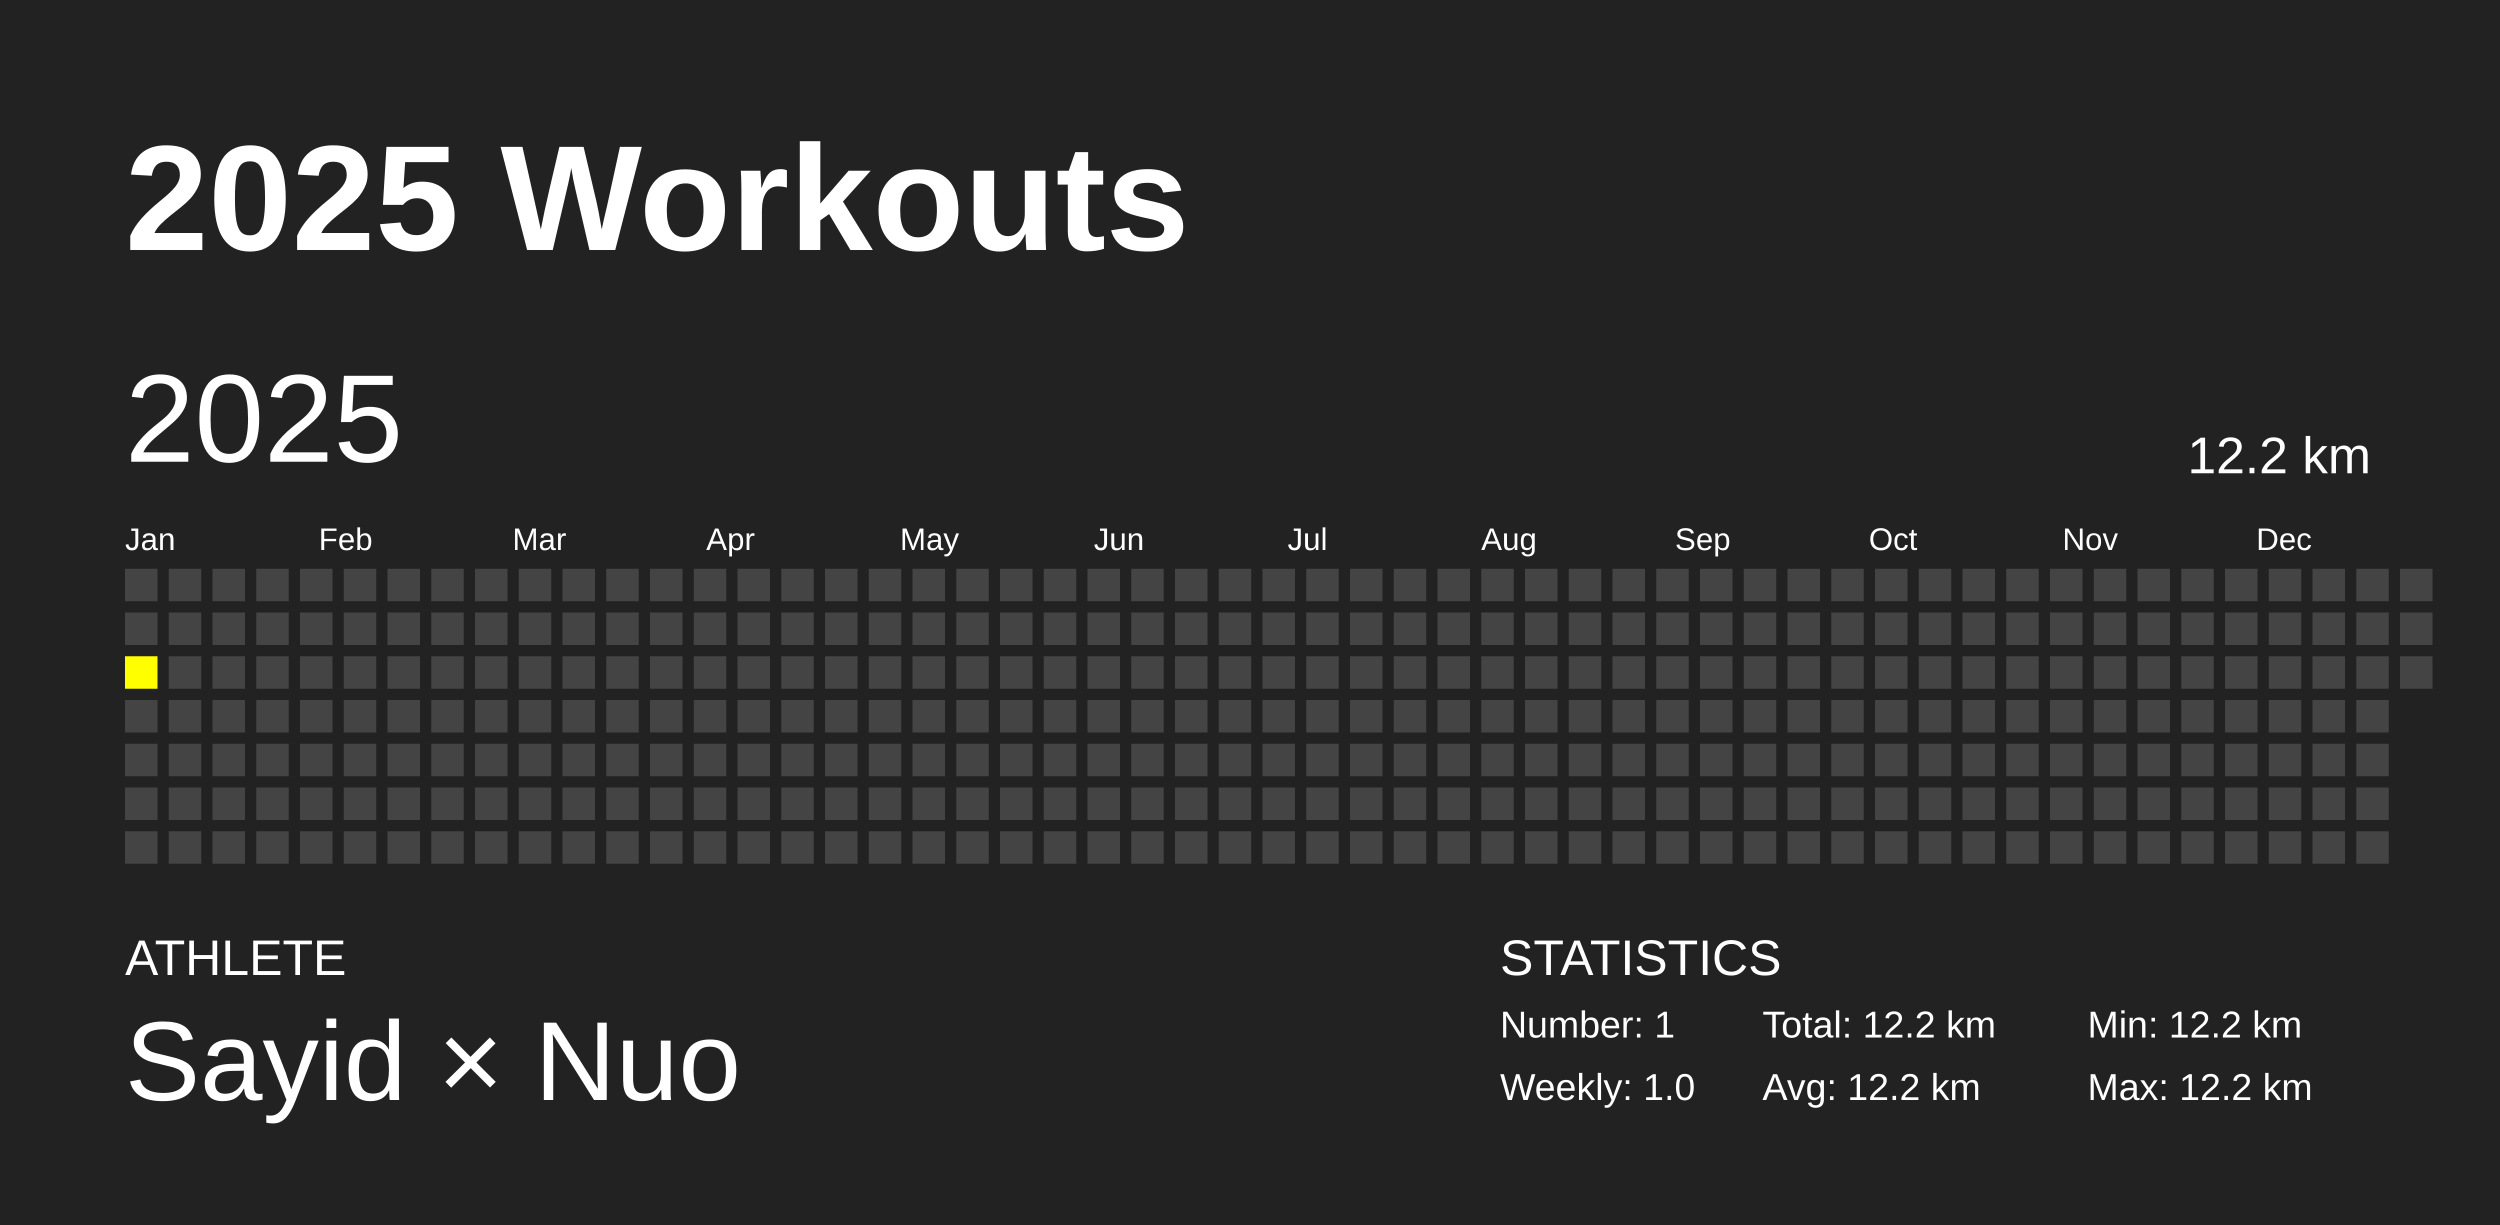
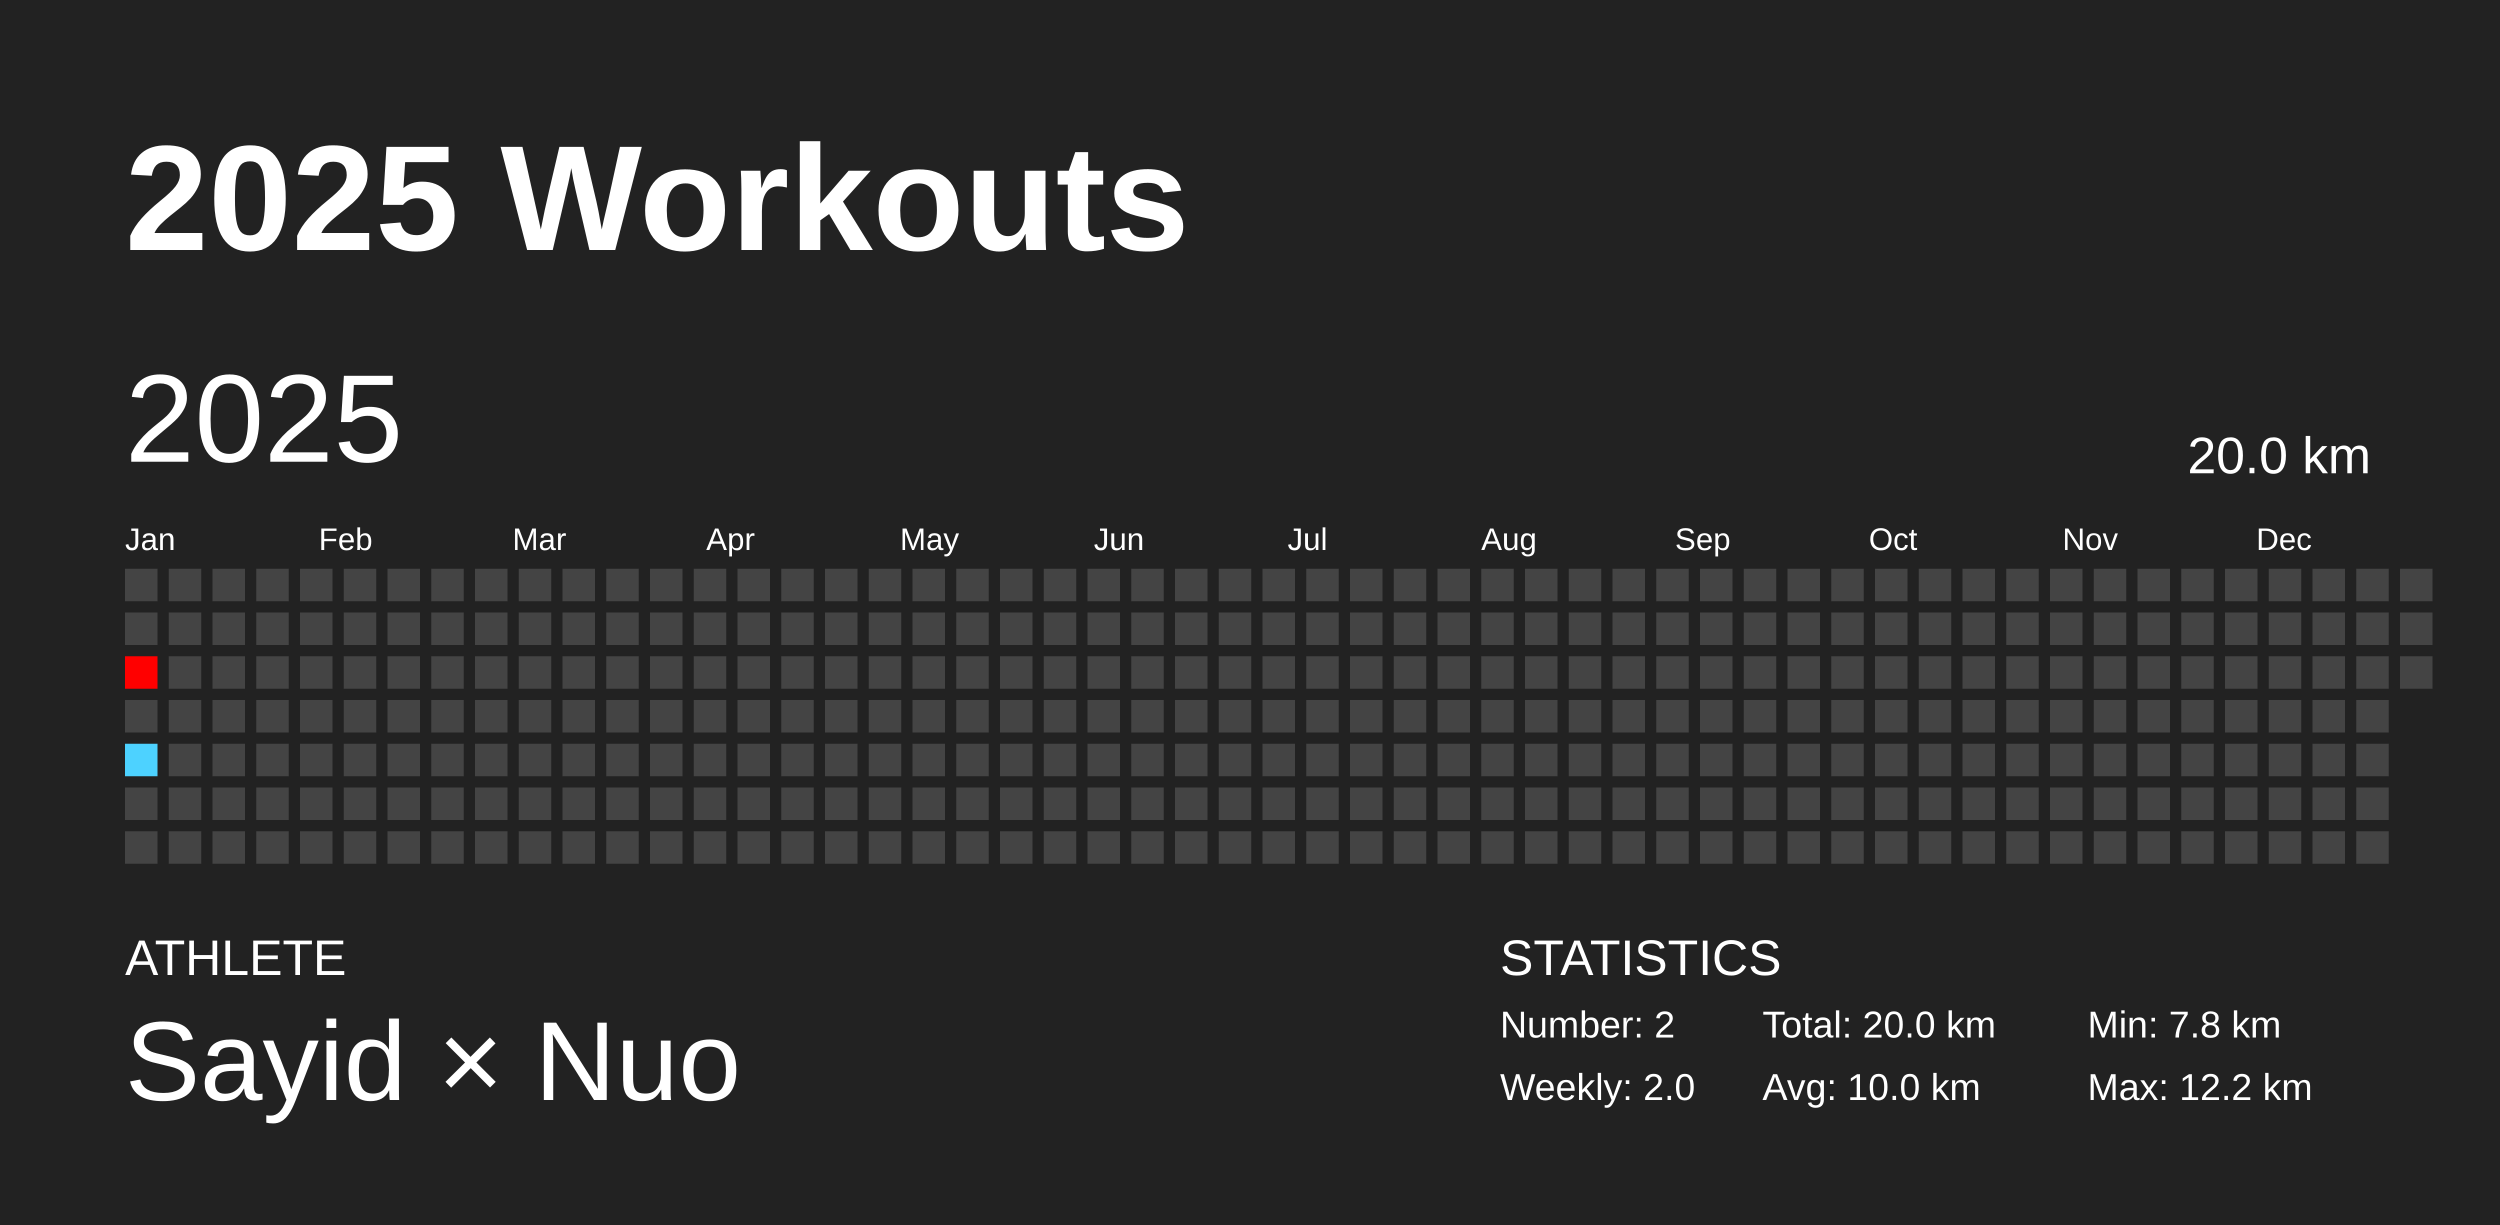
<svg xmlns="http://www.w3.org/2000/svg" baseProfile="full" height="98mm" version="1.1" viewBox="0,0,200,98" width="200mm">
  <defs />
  <rect fill="#222222" height="98" width="200" x="0" y="0" />
  <text fill="#FFFFFF" style="font-size:12px; font-family:Arial; font-weight:bold;" x="10" y="20">2025 Workouts</text>
  <text fill="#FFFFFF" style="font-size:4px; font-family:Arial" x="10" y="78">ATHLETE</text>
  <text fill="#FFFFFF" style="font-size:9px; font-family:Arial" x="10" y="88">Sayid × Nuo</text>
  <text fill="#FFFFFF" style="font-size:4px; font-family:Arial" x="120" y="78">STATISTICS</text>
-   <text fill="#FFFFFF" style="font-size:3px; font-family:Arial" x="120" y="83">Number: 1</text>
-   <text fill="#FFFFFF" style="font-size:3px; font-family:Arial" x="120" y="88">Weekly: 1.0</text>
-   <text fill="#FFFFFF" style="font-size:3px; font-family:Arial" x="141" y="83">Total: 12.2 km</text>
-   <text fill="#FFFFFF" style="font-size:3px; font-family:Arial" x="141" y="88">Avg: 12.2 km</text>
-   <text fill="#FFFFFF" style="font-size:3px; font-family:Arial" x="167" y="83">Min: 12.2 km</text>
+   <text fill="#FFFFFF" style="font-size:3px; font-family:Arial" x="120" y="83">Number: 2</text>
+   <text fill="#FFFFFF" style="font-size:3px; font-family:Arial" x="120" y="88">Weekly: 2.0</text>
+   <text fill="#FFFFFF" style="font-size:3px; font-family:Arial" x="141" y="83">Total: 20.0 km</text>
+   <text fill="#FFFFFF" style="font-size:3px; font-family:Arial" x="141" y="88">Avg: 10.0 km</text>
+   <text fill="#FFFFFF" style="font-size:3px; font-family:Arial" x="167" y="83">Min: 7.8 km</text>
  <text fill="#FFFFFF" style="font-size:3px; font-family:Arial" x="167" y="88">Max: 12.2 km</text>
  <text dominant-baseline="hanging" fill="#FFFFFF" style="font-size:10.0px; font-family:Arial;" x="10" y="30">2025</text>
-   <text dominant-baseline="hanging" fill="#FFFFFF" style="font-size:4.125px; font-family:Arial;" x="175" y="35">12.2 km</text>
+   <text dominant-baseline="hanging" fill="#FFFFFF" style="font-size:4.125px; font-family:Arial;" x="175" y="35">20.0 km</text>
  <text fill="#FFFFFF" style="font-size:2.5px; font-family:Arial" x="10.0" y="44">Jan</text>
  <text fill="#FFFFFF" style="font-size:2.5px; font-family:Arial" x="25.5" y="44">Feb</text>
  <text fill="#FFFFFF" style="font-size:2.5px; font-family:Arial" x="41.0" y="44">Mar</text>
  <text fill="#FFFFFF" style="font-size:2.5px; font-family:Arial" x="56.5" y="44">Apr</text>
  <text fill="#FFFFFF" style="font-size:2.5px; font-family:Arial" x="72.0" y="44">May</text>
  <text fill="#FFFFFF" style="font-size:2.5px; font-family:Arial" x="87.5" y="44">Jun</text>
  <text fill="#FFFFFF" style="font-size:2.5px; font-family:Arial" x="103.0" y="44">Jul</text>
  <text fill="#FFFFFF" style="font-size:2.5px; font-family:Arial" x="118.5" y="44">Aug</text>
  <text fill="#FFFFFF" style="font-size:2.5px; font-family:Arial" x="134.0" y="44">Sep</text>
  <text fill="#FFFFFF" style="font-size:2.5px; font-family:Arial" x="149.5" y="44">Oct</text>
  <text fill="#FFFFFF" style="font-size:2.5px; font-family:Arial" x="165.0" y="44">Nov</text>
  <text fill="#FFFFFF" style="font-size:2.5px; font-family:Arial" x="180.5" y="44">Dec</text>
  <rect fill="#444444" height="2.6" width="2.6" x="10.0" y="45.5" />
  <rect fill="#444444" height="2.6" width="2.6" x="10.0" y="49.0" />
-   <rect fill="yellow" height="2.6" width="2.6" x="10.0" y="52.5" />
+   <rect fill="#ff0000" height="2.6" width="2.6" x="10.0" y="52.5" />
  <rect fill="#444444" height="2.6" width="2.6" x="10.0" y="56.0" />
-   <rect fill="#444444" height="2.6" width="2.6" x="10.0" y="59.5" />
+   <rect fill="#4dd2ff" height="2.6" width="2.6" x="10.0" y="59.5" />
  <rect fill="#444444" height="2.6" width="2.6" x="10.0" y="63.0" />
  <rect fill="#444444" height="2.6" width="2.6" x="10.0" y="66.5" />
  <rect fill="#444444" height="2.6" width="2.6" x="13.5" y="45.5" />
  <rect fill="#444444" height="2.6" width="2.6" x="13.5" y="49.0" />
  <rect fill="#444444" height="2.6" width="2.6" x="13.5" y="52.5" />
  <rect fill="#444444" height="2.6" width="2.6" x="13.5" y="56.0" />
  <rect fill="#444444" height="2.6" width="2.6" x="13.5" y="59.5" />
  <rect fill="#444444" height="2.6" width="2.6" x="13.5" y="63.0" />
  <rect fill="#444444" height="2.6" width="2.6" x="13.5" y="66.5" />
  <rect fill="#444444" height="2.6" width="2.6" x="17.0" y="45.5" />
  <rect fill="#444444" height="2.6" width="2.6" x="17.0" y="49.0" />
  <rect fill="#444444" height="2.6" width="2.6" x="17.0" y="52.5" />
  <rect fill="#444444" height="2.6" width="2.6" x="17.0" y="56.0" />
  <rect fill="#444444" height="2.6" width="2.6" x="17.0" y="59.5" />
  <rect fill="#444444" height="2.6" width="2.6" x="17.0" y="63.0" />
  <rect fill="#444444" height="2.6" width="2.6" x="17.0" y="66.5" />
  <rect fill="#444444" height="2.6" width="2.6" x="20.5" y="45.5" />
  <rect fill="#444444" height="2.6" width="2.6" x="20.5" y="49.0" />
  <rect fill="#444444" height="2.6" width="2.6" x="20.5" y="52.5" />
  <rect fill="#444444" height="2.6" width="2.6" x="20.5" y="56.0" />
  <rect fill="#444444" height="2.6" width="2.6" x="20.5" y="59.5" />
  <rect fill="#444444" height="2.6" width="2.6" x="20.5" y="63.0" />
  <rect fill="#444444" height="2.6" width="2.6" x="20.5" y="66.5" />
  <rect fill="#444444" height="2.6" width="2.6" x="24.0" y="45.5" />
  <rect fill="#444444" height="2.6" width="2.6" x="24.0" y="49.0" />
  <rect fill="#444444" height="2.6" width="2.6" x="24.0" y="52.5" />
  <rect fill="#444444" height="2.6" width="2.6" x="24.0" y="56.0" />
  <rect fill="#444444" height="2.6" width="2.6" x="24.0" y="59.5" />
  <rect fill="#444444" height="2.6" width="2.6" x="24.0" y="63.0" />
  <rect fill="#444444" height="2.6" width="2.6" x="24.0" y="66.5" />
  <rect fill="#444444" height="2.6" width="2.6" x="27.5" y="45.5" />
  <rect fill="#444444" height="2.6" width="2.6" x="27.5" y="49.0" />
  <rect fill="#444444" height="2.6" width="2.6" x="27.5" y="52.5" />
  <rect fill="#444444" height="2.6" width="2.6" x="27.5" y="56.0" />
  <rect fill="#444444" height="2.6" width="2.6" x="27.5" y="59.5" />
  <rect fill="#444444" height="2.6" width="2.6" x="27.5" y="63.0" />
  <rect fill="#444444" height="2.6" width="2.6" x="27.5" y="66.5" />
  <rect fill="#444444" height="2.6" width="2.6" x="31.0" y="45.5" />
  <rect fill="#444444" height="2.6" width="2.6" x="31.0" y="49.0" />
  <rect fill="#444444" height="2.6" width="2.6" x="31.0" y="52.5" />
  <rect fill="#444444" height="2.6" width="2.6" x="31.0" y="56.0" />
  <rect fill="#444444" height="2.6" width="2.6" x="31.0" y="59.5" />
  <rect fill="#444444" height="2.6" width="2.6" x="31.0" y="63.0" />
  <rect fill="#444444" height="2.6" width="2.6" x="31.0" y="66.5" />
  <rect fill="#444444" height="2.6" width="2.6" x="34.5" y="45.5" />
  <rect fill="#444444" height="2.6" width="2.6" x="34.5" y="49.0" />
  <rect fill="#444444" height="2.6" width="2.6" x="34.5" y="52.5" />
  <rect fill="#444444" height="2.6" width="2.6" x="34.5" y="56.0" />
  <rect fill="#444444" height="2.6" width="2.6" x="34.5" y="59.5" />
  <rect fill="#444444" height="2.6" width="2.6" x="34.5" y="63.0" />
  <rect fill="#444444" height="2.6" width="2.6" x="34.5" y="66.5" />
  <rect fill="#444444" height="2.6" width="2.6" x="38.0" y="45.5" />
  <rect fill="#444444" height="2.6" width="2.6" x="38.0" y="49.0" />
  <rect fill="#444444" height="2.6" width="2.6" x="38.0" y="52.5" />
  <rect fill="#444444" height="2.6" width="2.6" x="38.0" y="56.0" />
  <rect fill="#444444" height="2.6" width="2.6" x="38.0" y="59.5" />
  <rect fill="#444444" height="2.6" width="2.6" x="38.0" y="63.0" />
  <rect fill="#444444" height="2.6" width="2.6" x="38.0" y="66.5" />
  <rect fill="#444444" height="2.6" width="2.6" x="41.5" y="45.5" />
  <rect fill="#444444" height="2.6" width="2.6" x="41.5" y="49.0" />
  <rect fill="#444444" height="2.6" width="2.6" x="41.5" y="52.5" />
  <rect fill="#444444" height="2.6" width="2.6" x="41.5" y="56.0" />
  <rect fill="#444444" height="2.6" width="2.6" x="41.5" y="59.5" />
  <rect fill="#444444" height="2.6" width="2.6" x="41.5" y="63.0" />
  <rect fill="#444444" height="2.6" width="2.6" x="41.5" y="66.5" />
  <rect fill="#444444" height="2.6" width="2.6" x="45.0" y="45.5" />
  <rect fill="#444444" height="2.6" width="2.6" x="45.0" y="49.0" />
  <rect fill="#444444" height="2.6" width="2.6" x="45.0" y="52.5" />
  <rect fill="#444444" height="2.6" width="2.6" x="45.0" y="56.0" />
  <rect fill="#444444" height="2.6" width="2.6" x="45.0" y="59.5" />
  <rect fill="#444444" height="2.6" width="2.6" x="45.0" y="63.0" />
  <rect fill="#444444" height="2.6" width="2.6" x="45.0" y="66.5" />
  <rect fill="#444444" height="2.6" width="2.6" x="48.5" y="45.5" />
  <rect fill="#444444" height="2.6" width="2.6" x="48.5" y="49.0" />
  <rect fill="#444444" height="2.6" width="2.6" x="48.5" y="52.5" />
  <rect fill="#444444" height="2.6" width="2.6" x="48.5" y="56.0" />
  <rect fill="#444444" height="2.6" width="2.6" x="48.5" y="59.5" />
  <rect fill="#444444" height="2.6" width="2.6" x="48.5" y="63.0" />
  <rect fill="#444444" height="2.6" width="2.6" x="48.5" y="66.5" />
  <rect fill="#444444" height="2.6" width="2.6" x="52.0" y="45.5" />
  <rect fill="#444444" height="2.6" width="2.6" x="52.0" y="49.0" />
  <rect fill="#444444" height="2.6" width="2.6" x="52.0" y="52.5" />
  <rect fill="#444444" height="2.6" width="2.6" x="52.0" y="56.0" />
  <rect fill="#444444" height="2.6" width="2.6" x="52.0" y="59.5" />
  <rect fill="#444444" height="2.6" width="2.6" x="52.0" y="63.0" />
  <rect fill="#444444" height="2.6" width="2.6" x="52.0" y="66.5" />
  <rect fill="#444444" height="2.6" width="2.6" x="55.5" y="45.5" />
  <rect fill="#444444" height="2.6" width="2.6" x="55.5" y="49.0" />
  <rect fill="#444444" height="2.6" width="2.6" x="55.5" y="52.5" />
  <rect fill="#444444" height="2.6" width="2.6" x="55.5" y="56.0" />
  <rect fill="#444444" height="2.6" width="2.6" x="55.5" y="59.5" />
  <rect fill="#444444" height="2.6" width="2.6" x="55.5" y="63.0" />
  <rect fill="#444444" height="2.6" width="2.6" x="55.5" y="66.5" />
  <rect fill="#444444" height="2.6" width="2.6" x="59.0" y="45.5" />
  <rect fill="#444444" height="2.6" width="2.6" x="59.0" y="49.0" />
  <rect fill="#444444" height="2.6" width="2.6" x="59.0" y="52.5" />
  <rect fill="#444444" height="2.6" width="2.6" x="59.0" y="56.0" />
  <rect fill="#444444" height="2.6" width="2.6" x="59.0" y="59.5" />
  <rect fill="#444444" height="2.6" width="2.6" x="59.0" y="63.0" />
  <rect fill="#444444" height="2.6" width="2.6" x="59.0" y="66.5" />
  <rect fill="#444444" height="2.6" width="2.6" x="62.5" y="45.5" />
  <rect fill="#444444" height="2.6" width="2.6" x="62.5" y="49.0" />
  <rect fill="#444444" height="2.6" width="2.6" x="62.5" y="52.5" />
  <rect fill="#444444" height="2.6" width="2.6" x="62.5" y="56.0" />
  <rect fill="#444444" height="2.6" width="2.6" x="62.5" y="59.5" />
  <rect fill="#444444" height="2.6" width="2.6" x="62.5" y="63.0" />
  <rect fill="#444444" height="2.6" width="2.6" x="62.5" y="66.5" />
  <rect fill="#444444" height="2.6" width="2.6" x="66.0" y="45.5" />
  <rect fill="#444444" height="2.6" width="2.6" x="66.0" y="49.0" />
  <rect fill="#444444" height="2.6" width="2.6" x="66.0" y="52.5" />
  <rect fill="#444444" height="2.6" width="2.6" x="66.0" y="56.0" />
  <rect fill="#444444" height="2.6" width="2.6" x="66.0" y="59.5" />
  <rect fill="#444444" height="2.6" width="2.6" x="66.0" y="63.0" />
  <rect fill="#444444" height="2.6" width="2.6" x="66.0" y="66.5" />
  <rect fill="#444444" height="2.6" width="2.6" x="69.5" y="45.5" />
  <rect fill="#444444" height="2.6" width="2.6" x="69.5" y="49.0" />
  <rect fill="#444444" height="2.6" width="2.6" x="69.5" y="52.5" />
  <rect fill="#444444" height="2.6" width="2.6" x="69.5" y="56.0" />
  <rect fill="#444444" height="2.6" width="2.6" x="69.5" y="59.5" />
  <rect fill="#444444" height="2.6" width="2.6" x="69.5" y="63.0" />
  <rect fill="#444444" height="2.6" width="2.6" x="69.5" y="66.5" />
  <rect fill="#444444" height="2.6" width="2.6" x="73.0" y="45.5" />
  <rect fill="#444444" height="2.6" width="2.6" x="73.0" y="49.0" />
  <rect fill="#444444" height="2.6" width="2.6" x="73.0" y="52.5" />
  <rect fill="#444444" height="2.6" width="2.6" x="73.0" y="56.0" />
  <rect fill="#444444" height="2.6" width="2.6" x="73.0" y="59.5" />
  <rect fill="#444444" height="2.6" width="2.6" x="73.0" y="63.0" />
  <rect fill="#444444" height="2.6" width="2.6" x="73.0" y="66.5" />
  <rect fill="#444444" height="2.6" width="2.6" x="76.5" y="45.5" />
  <rect fill="#444444" height="2.6" width="2.6" x="76.5" y="49.0" />
  <rect fill="#444444" height="2.6" width="2.6" x="76.5" y="52.5" />
  <rect fill="#444444" height="2.6" width="2.6" x="76.5" y="56.0" />
  <rect fill="#444444" height="2.6" width="2.6" x="76.5" y="59.5" />
  <rect fill="#444444" height="2.6" width="2.6" x="76.5" y="63.0" />
  <rect fill="#444444" height="2.6" width="2.6" x="76.5" y="66.5" />
  <rect fill="#444444" height="2.6" width="2.6" x="80.0" y="45.5" />
  <rect fill="#444444" height="2.6" width="2.6" x="80.0" y="49.0" />
  <rect fill="#444444" height="2.6" width="2.6" x="80.0" y="52.5" />
  <rect fill="#444444" height="2.6" width="2.6" x="80.0" y="56.0" />
  <rect fill="#444444" height="2.6" width="2.6" x="80.0" y="59.5" />
  <rect fill="#444444" height="2.6" width="2.6" x="80.0" y="63.0" />
  <rect fill="#444444" height="2.6" width="2.6" x="80.0" y="66.5" />
  <rect fill="#444444" height="2.6" width="2.6" x="83.5" y="45.5" />
  <rect fill="#444444" height="2.6" width="2.6" x="83.5" y="49.0" />
  <rect fill="#444444" height="2.6" width="2.6" x="83.5" y="52.5" />
  <rect fill="#444444" height="2.6" width="2.6" x="83.5" y="56.0" />
  <rect fill="#444444" height="2.6" width="2.6" x="83.5" y="59.5" />
  <rect fill="#444444" height="2.6" width="2.6" x="83.5" y="63.0" />
  <rect fill="#444444" height="2.6" width="2.6" x="83.5" y="66.5" />
  <rect fill="#444444" height="2.6" width="2.6" x="87.0" y="45.5" />
  <rect fill="#444444" height="2.6" width="2.6" x="87.0" y="49.0" />
  <rect fill="#444444" height="2.6" width="2.6" x="87.0" y="52.5" />
  <rect fill="#444444" height="2.6" width="2.6" x="87.0" y="56.0" />
  <rect fill="#444444" height="2.6" width="2.6" x="87.0" y="59.5" />
  <rect fill="#444444" height="2.6" width="2.6" x="87.0" y="63.0" />
  <rect fill="#444444" height="2.6" width="2.6" x="87.0" y="66.5" />
  <rect fill="#444444" height="2.6" width="2.6" x="90.5" y="45.5" />
  <rect fill="#444444" height="2.6" width="2.6" x="90.5" y="49.0" />
  <rect fill="#444444" height="2.6" width="2.6" x="90.5" y="52.5" />
  <rect fill="#444444" height="2.6" width="2.6" x="90.5" y="56.0" />
  <rect fill="#444444" height="2.6" width="2.6" x="90.5" y="59.5" />
  <rect fill="#444444" height="2.6" width="2.6" x="90.5" y="63.0" />
  <rect fill="#444444" height="2.6" width="2.6" x="90.5" y="66.5" />
  <rect fill="#444444" height="2.6" width="2.6" x="94.0" y="45.5" />
  <rect fill="#444444" height="2.6" width="2.6" x="94.0" y="49.0" />
  <rect fill="#444444" height="2.6" width="2.6" x="94.0" y="52.5" />
  <rect fill="#444444" height="2.6" width="2.6" x="94.0" y="56.0" />
  <rect fill="#444444" height="2.6" width="2.6" x="94.0" y="59.5" />
  <rect fill="#444444" height="2.6" width="2.6" x="94.0" y="63.0" />
  <rect fill="#444444" height="2.6" width="2.6" x="94.0" y="66.5" />
  <rect fill="#444444" height="2.6" width="2.6" x="97.5" y="45.5" />
  <rect fill="#444444" height="2.6" width="2.6" x="97.5" y="49.0" />
  <rect fill="#444444" height="2.6" width="2.6" x="97.5" y="52.5" />
  <rect fill="#444444" height="2.6" width="2.6" x="97.5" y="56.0" />
  <rect fill="#444444" height="2.6" width="2.6" x="97.5" y="59.5" />
  <rect fill="#444444" height="2.6" width="2.6" x="97.5" y="63.0" />
  <rect fill="#444444" height="2.6" width="2.6" x="97.5" y="66.5" />
  <rect fill="#444444" height="2.6" width="2.6" x="101.0" y="45.5" />
  <rect fill="#444444" height="2.6" width="2.6" x="101.0" y="49.0" />
  <rect fill="#444444" height="2.6" width="2.6" x="101.0" y="52.5" />
  <rect fill="#444444" height="2.6" width="2.6" x="101.0" y="56.0" />
  <rect fill="#444444" height="2.6" width="2.6" x="101.0" y="59.5" />
  <rect fill="#444444" height="2.6" width="2.6" x="101.0" y="63.0" />
  <rect fill="#444444" height="2.6" width="2.6" x="101.0" y="66.5" />
  <rect fill="#444444" height="2.6" width="2.6" x="104.5" y="45.5" />
  <rect fill="#444444" height="2.6" width="2.6" x="104.5" y="49.0" />
  <rect fill="#444444" height="2.6" width="2.6" x="104.5" y="52.5" />
  <rect fill="#444444" height="2.6" width="2.6" x="104.5" y="56.0" />
  <rect fill="#444444" height="2.6" width="2.6" x="104.5" y="59.5" />
  <rect fill="#444444" height="2.6" width="2.6" x="104.5" y="63.0" />
  <rect fill="#444444" height="2.6" width="2.6" x="104.5" y="66.5" />
  <rect fill="#444444" height="2.6" width="2.6" x="108.0" y="45.5" />
  <rect fill="#444444" height="2.6" width="2.6" x="108.0" y="49.0" />
  <rect fill="#444444" height="2.6" width="2.6" x="108.0" y="52.5" />
  <rect fill="#444444" height="2.6" width="2.6" x="108.0" y="56.0" />
  <rect fill="#444444" height="2.6" width="2.6" x="108.0" y="59.5" />
  <rect fill="#444444" height="2.6" width="2.6" x="108.0" y="63.0" />
  <rect fill="#444444" height="2.6" width="2.6" x="108.0" y="66.5" />
  <rect fill="#444444" height="2.6" width="2.6" x="111.5" y="45.5" />
  <rect fill="#444444" height="2.6" width="2.6" x="111.5" y="49.0" />
  <rect fill="#444444" height="2.6" width="2.6" x="111.5" y="52.5" />
  <rect fill="#444444" height="2.6" width="2.6" x="111.5" y="56.0" />
  <rect fill="#444444" height="2.6" width="2.6" x="111.5" y="59.5" />
  <rect fill="#444444" height="2.6" width="2.6" x="111.5" y="63.0" />
  <rect fill="#444444" height="2.6" width="2.6" x="111.5" y="66.5" />
  <rect fill="#444444" height="2.6" width="2.6" x="115.0" y="45.5" />
  <rect fill="#444444" height="2.6" width="2.6" x="115.0" y="49.0" />
  <rect fill="#444444" height="2.6" width="2.6" x="115.0" y="52.5" />
  <rect fill="#444444" height="2.6" width="2.6" x="115.0" y="56.0" />
  <rect fill="#444444" height="2.6" width="2.6" x="115.0" y="59.5" />
  <rect fill="#444444" height="2.6" width="2.6" x="115.0" y="63.0" />
  <rect fill="#444444" height="2.6" width="2.6" x="115.0" y="66.5" />
  <rect fill="#444444" height="2.6" width="2.6" x="118.5" y="45.5" />
  <rect fill="#444444" height="2.6" width="2.6" x="118.5" y="49.0" />
  <rect fill="#444444" height="2.6" width="2.6" x="118.5" y="52.5" />
  <rect fill="#444444" height="2.6" width="2.6" x="118.5" y="56.0" />
  <rect fill="#444444" height="2.6" width="2.6" x="118.5" y="59.5" />
  <rect fill="#444444" height="2.6" width="2.6" x="118.5" y="63.0" />
  <rect fill="#444444" height="2.6" width="2.6" x="118.5" y="66.5" />
  <rect fill="#444444" height="2.6" width="2.6" x="122.0" y="45.5" />
  <rect fill="#444444" height="2.6" width="2.6" x="122.0" y="49.0" />
  <rect fill="#444444" height="2.6" width="2.6" x="122.0" y="52.5" />
  <rect fill="#444444" height="2.6" width="2.6" x="122.0" y="56.0" />
  <rect fill="#444444" height="2.6" width="2.6" x="122.0" y="59.5" />
  <rect fill="#444444" height="2.6" width="2.6" x="122.0" y="63.0" />
  <rect fill="#444444" height="2.6" width="2.6" x="122.0" y="66.5" />
  <rect fill="#444444" height="2.6" width="2.6" x="125.5" y="45.5" />
  <rect fill="#444444" height="2.6" width="2.6" x="125.5" y="49.0" />
  <rect fill="#444444" height="2.6" width="2.6" x="125.5" y="52.5" />
  <rect fill="#444444" height="2.6" width="2.6" x="125.5" y="56.0" />
  <rect fill="#444444" height="2.6" width="2.6" x="125.5" y="59.5" />
  <rect fill="#444444" height="2.6" width="2.6" x="125.5" y="63.0" />
  <rect fill="#444444" height="2.6" width="2.6" x="125.5" y="66.5" />
  <rect fill="#444444" height="2.6" width="2.6" x="129.0" y="45.5" />
  <rect fill="#444444" height="2.6" width="2.6" x="129.0" y="49.0" />
  <rect fill="#444444" height="2.6" width="2.6" x="129.0" y="52.5" />
  <rect fill="#444444" height="2.6" width="2.6" x="129.0" y="56.0" />
  <rect fill="#444444" height="2.6" width="2.6" x="129.0" y="59.5" />
  <rect fill="#444444" height="2.6" width="2.6" x="129.0" y="63.0" />
  <rect fill="#444444" height="2.6" width="2.6" x="129.0" y="66.5" />
  <rect fill="#444444" height="2.6" width="2.6" x="132.5" y="45.5" />
  <rect fill="#444444" height="2.6" width="2.6" x="132.5" y="49.0" />
  <rect fill="#444444" height="2.6" width="2.6" x="132.5" y="52.5" />
  <rect fill="#444444" height="2.6" width="2.6" x="132.5" y="56.0" />
  <rect fill="#444444" height="2.6" width="2.6" x="132.5" y="59.5" />
  <rect fill="#444444" height="2.6" width="2.6" x="132.5" y="63.0" />
  <rect fill="#444444" height="2.6" width="2.6" x="132.5" y="66.5" />
  <rect fill="#444444" height="2.6" width="2.6" x="136.0" y="45.5" />
  <rect fill="#444444" height="2.6" width="2.6" x="136.0" y="49.0" />
  <rect fill="#444444" height="2.6" width="2.6" x="136.0" y="52.5" />
  <rect fill="#444444" height="2.6" width="2.6" x="136.0" y="56.0" />
  <rect fill="#444444" height="2.6" width="2.6" x="136.0" y="59.5" />
  <rect fill="#444444" height="2.6" width="2.6" x="136.0" y="63.0" />
  <rect fill="#444444" height="2.6" width="2.6" x="136.0" y="66.5" />
  <rect fill="#444444" height="2.6" width="2.6" x="139.5" y="45.5" />
  <rect fill="#444444" height="2.6" width="2.6" x="139.5" y="49.0" />
  <rect fill="#444444" height="2.6" width="2.6" x="139.5" y="52.5" />
  <rect fill="#444444" height="2.6" width="2.6" x="139.5" y="56.0" />
  <rect fill="#444444" height="2.6" width="2.6" x="139.5" y="59.5" />
  <rect fill="#444444" height="2.6" width="2.6" x="139.5" y="63.0" />
  <rect fill="#444444" height="2.6" width="2.6" x="139.5" y="66.5" />
  <rect fill="#444444" height="2.6" width="2.6" x="143.0" y="45.5" />
  <rect fill="#444444" height="2.6" width="2.6" x="143.0" y="49.0" />
  <rect fill="#444444" height="2.6" width="2.6" x="143.0" y="52.5" />
  <rect fill="#444444" height="2.6" width="2.6" x="143.0" y="56.0" />
  <rect fill="#444444" height="2.6" width="2.6" x="143.0" y="59.5" />
  <rect fill="#444444" height="2.6" width="2.6" x="143.0" y="63.0" />
  <rect fill="#444444" height="2.6" width="2.6" x="143.0" y="66.5" />
  <rect fill="#444444" height="2.6" width="2.6" x="146.5" y="45.5" />
  <rect fill="#444444" height="2.6" width="2.6" x="146.5" y="49.0" />
  <rect fill="#444444" height="2.6" width="2.6" x="146.5" y="52.5" />
  <rect fill="#444444" height="2.6" width="2.6" x="146.5" y="56.0" />
  <rect fill="#444444" height="2.6" width="2.6" x="146.5" y="59.5" />
  <rect fill="#444444" height="2.6" width="2.6" x="146.5" y="63.0" />
  <rect fill="#444444" height="2.6" width="2.6" x="146.5" y="66.5" />
  <rect fill="#444444" height="2.6" width="2.6" x="150.0" y="45.5" />
  <rect fill="#444444" height="2.6" width="2.6" x="150.0" y="49.0" />
  <rect fill="#444444" height="2.6" width="2.6" x="150.0" y="52.5" />
  <rect fill="#444444" height="2.6" width="2.6" x="150.0" y="56.0" />
  <rect fill="#444444" height="2.6" width="2.6" x="150.0" y="59.5" />
  <rect fill="#444444" height="2.6" width="2.6" x="150.0" y="63.0" />
  <rect fill="#444444" height="2.6" width="2.6" x="150.0" y="66.5" />
  <rect fill="#444444" height="2.6" width="2.6" x="153.5" y="45.5" />
  <rect fill="#444444" height="2.6" width="2.6" x="153.5" y="49.0" />
  <rect fill="#444444" height="2.6" width="2.6" x="153.5" y="52.5" />
  <rect fill="#444444" height="2.6" width="2.6" x="153.5" y="56.0" />
  <rect fill="#444444" height="2.6" width="2.6" x="153.5" y="59.5" />
  <rect fill="#444444" height="2.6" width="2.6" x="153.5" y="63.0" />
  <rect fill="#444444" height="2.6" width="2.6" x="153.5" y="66.5" />
  <rect fill="#444444" height="2.6" width="2.6" x="157.0" y="45.5" />
  <rect fill="#444444" height="2.6" width="2.6" x="157.0" y="49.0" />
  <rect fill="#444444" height="2.6" width="2.6" x="157.0" y="52.5" />
  <rect fill="#444444" height="2.6" width="2.6" x="157.0" y="56.0" />
  <rect fill="#444444" height="2.6" width="2.6" x="157.0" y="59.5" />
  <rect fill="#444444" height="2.6" width="2.6" x="157.0" y="63.0" />
  <rect fill="#444444" height="2.6" width="2.6" x="157.0" y="66.5" />
  <rect fill="#444444" height="2.6" width="2.6" x="160.5" y="45.5" />
  <rect fill="#444444" height="2.6" width="2.6" x="160.5" y="49.0" />
  <rect fill="#444444" height="2.6" width="2.6" x="160.5" y="52.5" />
  <rect fill="#444444" height="2.6" width="2.6" x="160.5" y="56.0" />
  <rect fill="#444444" height="2.6" width="2.6" x="160.5" y="59.5" />
  <rect fill="#444444" height="2.6" width="2.6" x="160.5" y="63.0" />
  <rect fill="#444444" height="2.6" width="2.6" x="160.5" y="66.5" />
  <rect fill="#444444" height="2.6" width="2.6" x="164.0" y="45.5" />
  <rect fill="#444444" height="2.6" width="2.6" x="164.0" y="49.0" />
  <rect fill="#444444" height="2.6" width="2.6" x="164.0" y="52.5" />
  <rect fill="#444444" height="2.6" width="2.6" x="164.0" y="56.0" />
  <rect fill="#444444" height="2.6" width="2.6" x="164.0" y="59.5" />
  <rect fill="#444444" height="2.6" width="2.6" x="164.0" y="63.0" />
  <rect fill="#444444" height="2.6" width="2.6" x="164.0" y="66.5" />
  <rect fill="#444444" height="2.6" width="2.6" x="167.5" y="45.5" />
  <rect fill="#444444" height="2.6" width="2.6" x="167.5" y="49.0" />
  <rect fill="#444444" height="2.6" width="2.6" x="167.5" y="52.5" />
  <rect fill="#444444" height="2.6" width="2.6" x="167.5" y="56.0" />
  <rect fill="#444444" height="2.6" width="2.6" x="167.5" y="59.5" />
  <rect fill="#444444" height="2.6" width="2.6" x="167.5" y="63.0" />
  <rect fill="#444444" height="2.6" width="2.6" x="167.5" y="66.5" />
  <rect fill="#444444" height="2.6" width="2.6" x="171.0" y="45.5" />
  <rect fill="#444444" height="2.6" width="2.6" x="171.0" y="49.0" />
  <rect fill="#444444" height="2.6" width="2.6" x="171.0" y="52.5" />
  <rect fill="#444444" height="2.6" width="2.6" x="171.0" y="56.0" />
  <rect fill="#444444" height="2.6" width="2.6" x="171.0" y="59.5" />
  <rect fill="#444444" height="2.6" width="2.6" x="171.0" y="63.0" />
  <rect fill="#444444" height="2.6" width="2.6" x="171.0" y="66.5" />
  <rect fill="#444444" height="2.6" width="2.6" x="174.5" y="45.5" />
  <rect fill="#444444" height="2.6" width="2.6" x="174.5" y="49.0" />
  <rect fill="#444444" height="2.6" width="2.6" x="174.5" y="52.5" />
  <rect fill="#444444" height="2.6" width="2.6" x="174.5" y="56.0" />
  <rect fill="#444444" height="2.6" width="2.6" x="174.5" y="59.5" />
  <rect fill="#444444" height="2.6" width="2.6" x="174.5" y="63.0" />
  <rect fill="#444444" height="2.6" width="2.6" x="174.5" y="66.5" />
  <rect fill="#444444" height="2.6" width="2.6" x="178.0" y="45.5" />
  <rect fill="#444444" height="2.6" width="2.6" x="178.0" y="49.0" />
  <rect fill="#444444" height="2.6" width="2.6" x="178.0" y="52.5" />
  <rect fill="#444444" height="2.6" width="2.6" x="178.0" y="56.0" />
  <rect fill="#444444" height="2.6" width="2.6" x="178.0" y="59.5" />
  <rect fill="#444444" height="2.6" width="2.6" x="178.0" y="63.0" />
  <rect fill="#444444" height="2.6" width="2.6" x="178.0" y="66.5" />
  <rect fill="#444444" height="2.6" width="2.6" x="181.5" y="45.5" />
  <rect fill="#444444" height="2.6" width="2.6" x="181.5" y="49.0" />
  <rect fill="#444444" height="2.6" width="2.6" x="181.5" y="52.5" />
  <rect fill="#444444" height="2.6" width="2.6" x="181.5" y="56.0" />
  <rect fill="#444444" height="2.6" width="2.6" x="181.5" y="59.5" />
  <rect fill="#444444" height="2.6" width="2.6" x="181.5" y="63.0" />
  <rect fill="#444444" height="2.6" width="2.6" x="181.5" y="66.5" />
  <rect fill="#444444" height="2.6" width="2.6" x="185.0" y="45.5" />
  <rect fill="#444444" height="2.6" width="2.6" x="185.0" y="49.0" />
  <rect fill="#444444" height="2.6" width="2.6" x="185.0" y="52.5" />
  <rect fill="#444444" height="2.6" width="2.6" x="185.0" y="56.0" />
  <rect fill="#444444" height="2.6" width="2.6" x="185.0" y="59.5" />
  <rect fill="#444444" height="2.6" width="2.6" x="185.0" y="63.0" />
  <rect fill="#444444" height="2.6" width="2.6" x="185.0" y="66.5" />
  <rect fill="#444444" height="2.6" width="2.6" x="188.5" y="45.5" />
  <rect fill="#444444" height="2.6" width="2.6" x="188.5" y="49.0" />
  <rect fill="#444444" height="2.6" width="2.6" x="188.5" y="52.5" />
  <rect fill="#444444" height="2.6" width="2.6" x="188.5" y="56.0" />
  <rect fill="#444444" height="2.6" width="2.6" x="188.5" y="59.5" />
  <rect fill="#444444" height="2.6" width="2.6" x="188.5" y="63.0" />
  <rect fill="#444444" height="2.6" width="2.6" x="188.5" y="66.5" />
  <rect fill="#444444" height="2.6" width="2.6" x="192.0" y="45.5" />
  <rect fill="#444444" height="2.6" width="2.6" x="192.0" y="49.0" />
  <rect fill="#444444" height="2.6" width="2.6" x="192.0" y="52.5" />
</svg>
